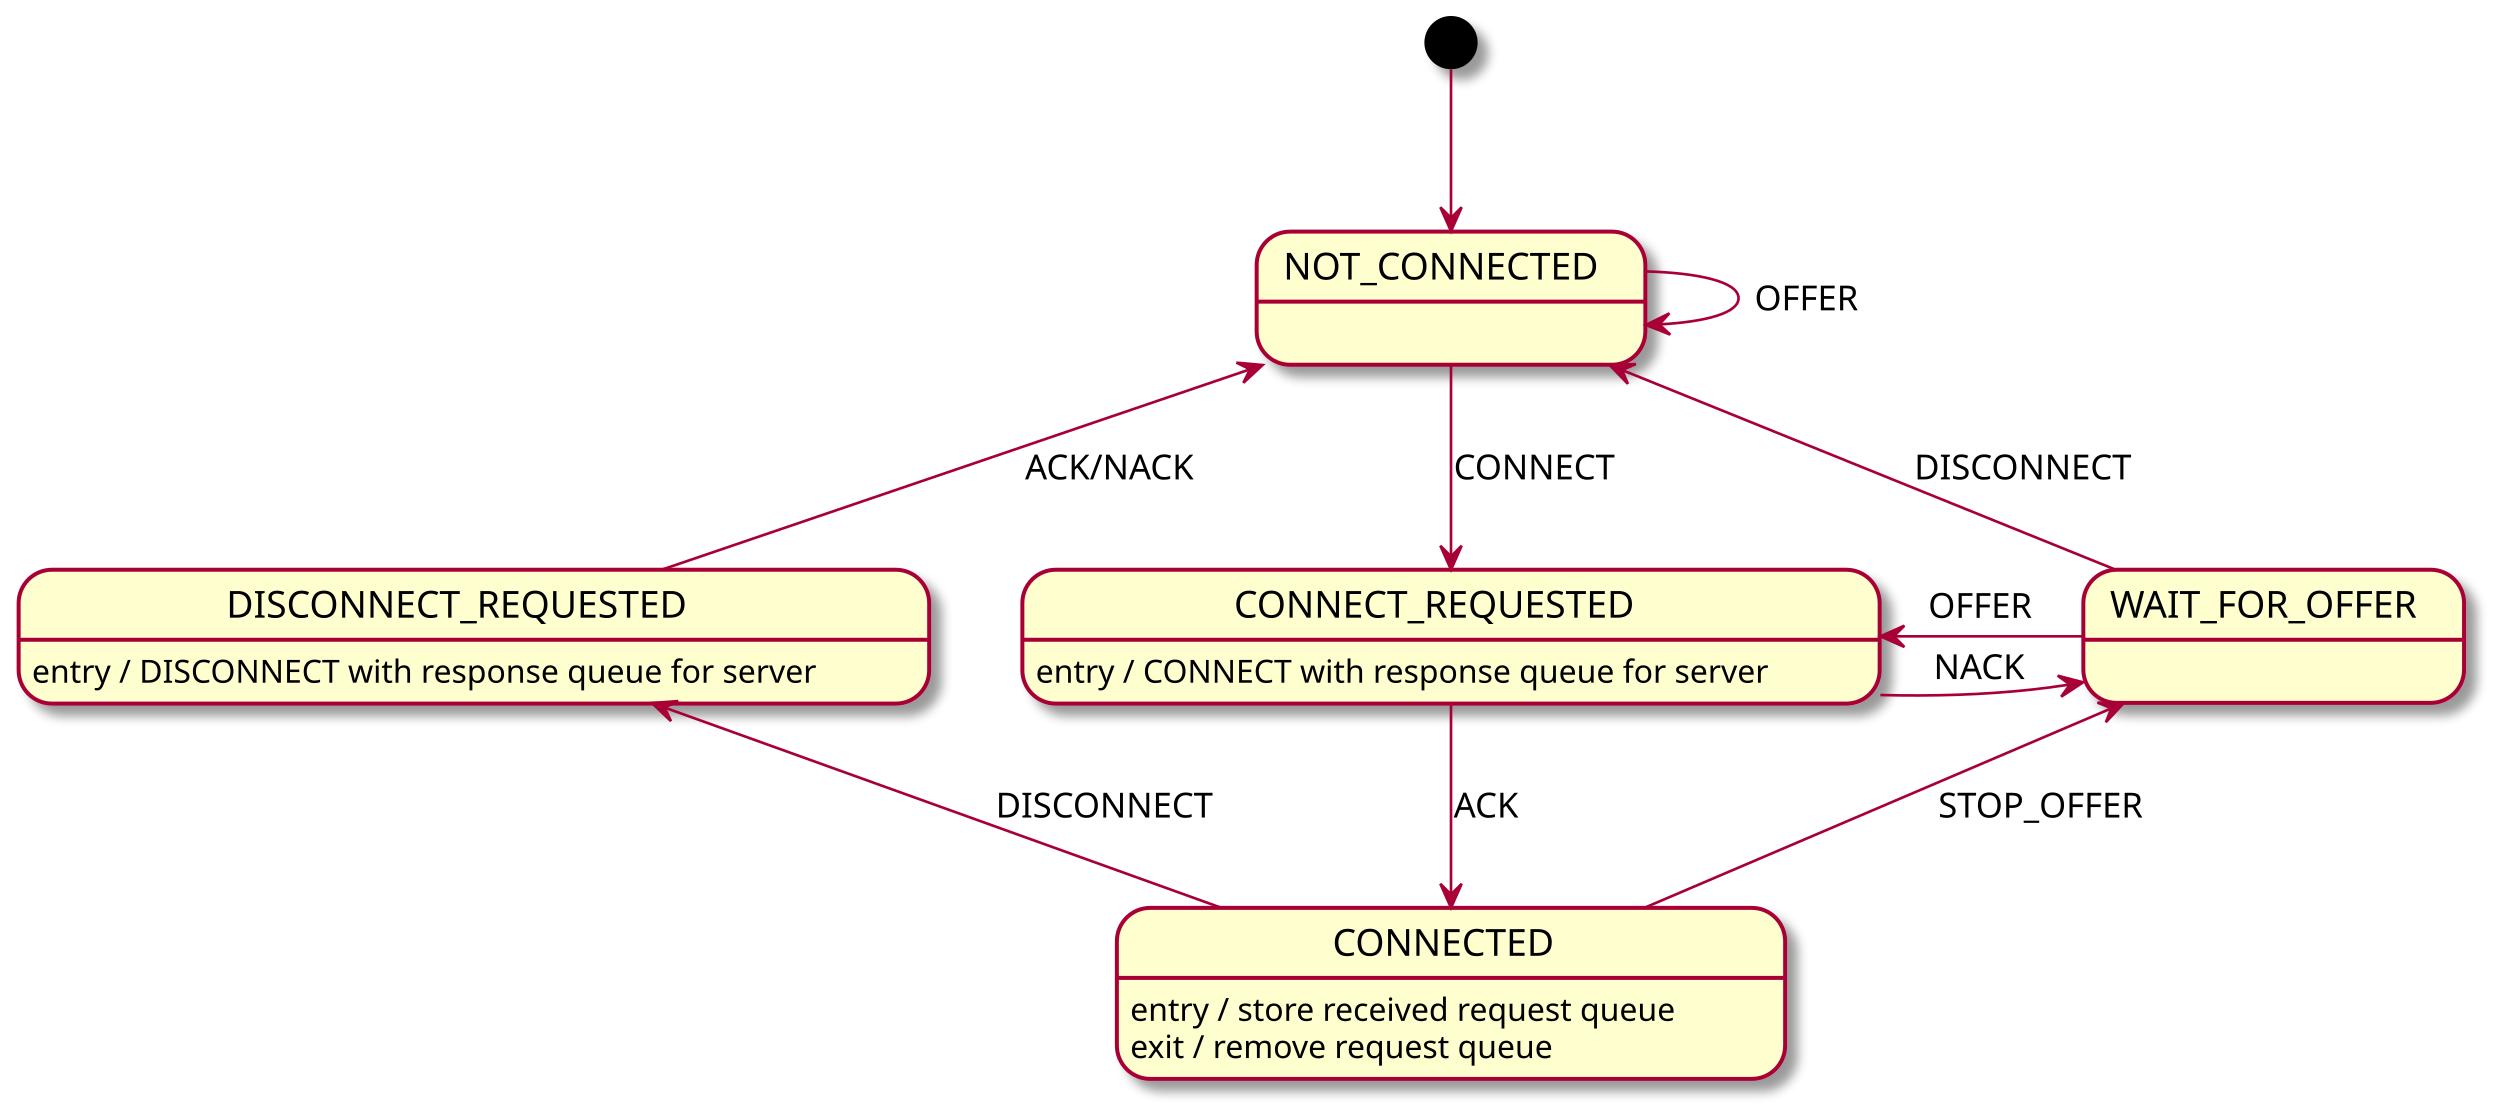
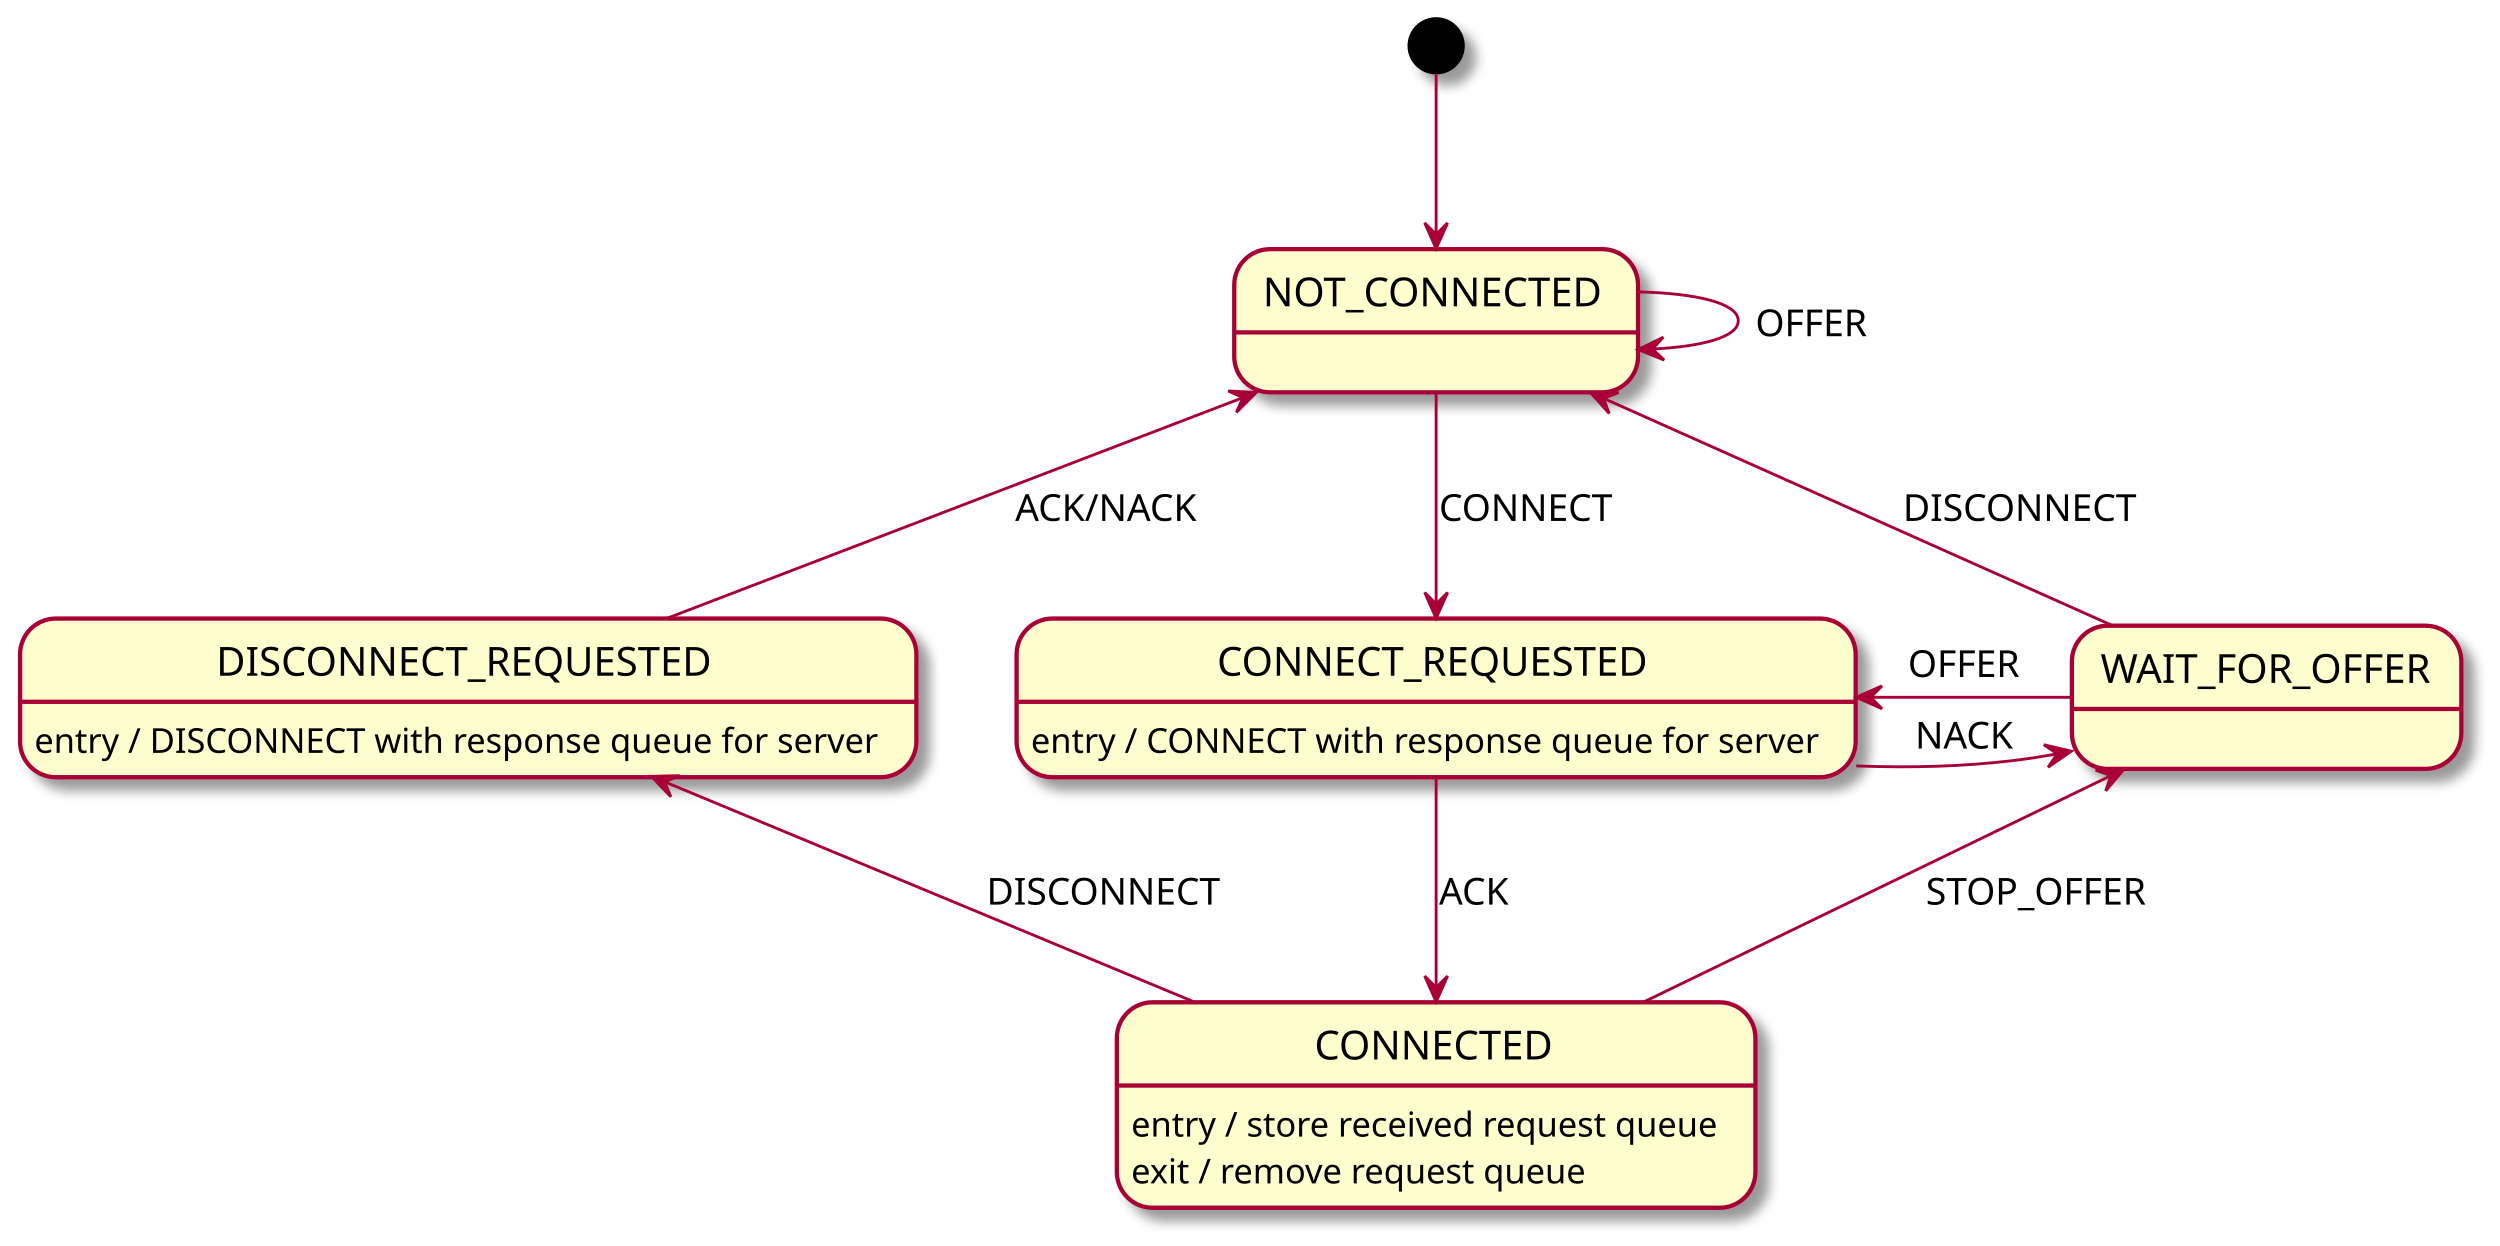
- <svg xmlns="http://www.w3.org/2000/svg" contentScriptType="application/ecmascript" contentStyleType="text/css" height="419px" preserveAspectRatio="none" style="width:939px;height:419px;background:#EEEBDC;" version="1.1" viewBox="0 0 939 419" width="939px" zoomAndPan="magnify">
+ <svg xmlns="http://www.w3.org/2000/svg" contentScriptType="application/ecmascript" contentStyleType="text/css" height="435px" preserveAspectRatio="none" style="width:873px;height:435px;background:#EEEBDC;" version="1.1" viewBox="0 0 873 435" width="873px" zoomAndPan="magnify">
  <defs>
    <filter height="300%" id="fhrxfriopw9l9" width="300%" x="-1" y="-1">
      <feGaussianBlur result="blurOut" stdDeviation="2.0" />
      <feColorMatrix in="blurOut" result="blurOut2" type="matrix" values="0 0 0 0 0 0 0 0 0 0 0 0 0 0 0 0 0 0 .4 0" />
      <feOffset dx="4.0" dy="4.0" in="blurOut2" result="blurOut3" />
      <feBlend in="SourceGraphic" in2="blurOut3" mode="normal" />
    </filter>
  </defs>
  <g>
-     <ellipse cx="545" cy="16" fill="#000000" filter="url(#fhrxfriopw9l9)" rx="10" ry="10" style="stroke:none;stroke-width:1.0;" />
+     <ellipse cx="501.5" cy="16" fill="#000000" filter="url(#fhrxfriopw9l9)" rx="10" ry="10" style="stroke:none;stroke-width:1.0;" />
    <g id="NOT_CONNECTED">
-       <rect fill="#FEFECE" filter="url(#fhrxfriopw9l9)" height="50" rx="12.5" ry="12.5" style="stroke:#A80036;stroke-width:1.5;" width="146" x="472" y="87" />
-       <line style="stroke:#A80036;stroke-width:1.5;" x1="472" x2="618" y1="113.297" y2="113.297" />
-       <text fill="#000000" font-family="sans-serif" font-size="14" lengthAdjust="spacing" textLength="126" x="482" y="104.995">NOT_CONNECTED</text>
+       <rect fill="#FEFECE" filter="url(#fhrxfriopw9l9)" height="50" rx="12.5" ry="12.5" style="stroke:#A80036;stroke-width:1.5;" width="141" x="431" y="87" />
+       <line style="stroke:#A80036;stroke-width:1.5;" x1="431" x2="572" y1="116.068" y2="116.068" />
+       <text fill="#000000" font-family="sans-serif" font-size="14" lengthAdjust="spacing" textLength="121" x="441" y="106.966">NOT_CONNECTED</text>
    </g>
    <g id="CONNECT_REQUESTED">
-       <rect fill="#FEFECE" filter="url(#fhrxfriopw9l9)" height="50.266" rx="12.5" ry="12.5" style="stroke:#A80036;stroke-width:1.5;" width="322" x="384" y="214" />
-       <line style="stroke:#A80036;stroke-width:1.5;" x1="384" x2="706" y1="240.297" y2="240.297" />
-       <text fill="#000000" font-family="sans-serif" font-size="14" lengthAdjust="spacing" textLength="163" x="463.5" y="231.995">CONNECT_REQUESTED</text>
-       <text fill="#000000" font-family="sans-serif" font-size="12" lengthAdjust="spacing" textLength="302" x="389" y="256.435">entry / CONNECT with response queue for server</text>
+       <rect fill="#FEFECE" filter="url(#fhrxfriopw9l9)" height="55.412" rx="12.5" ry="12.5" style="stroke:#A80036;stroke-width:1.5;" width="293" x="355" y="216" />
+       <line style="stroke:#A80036;stroke-width:1.5;" x1="355" x2="648" y1="245.068" y2="245.068" />
+       <text fill="#000000" font-family="sans-serif" font-size="14" lengthAdjust="spacing" textLength="153" x="425" y="235.966">CONNECT_REQUESTED</text>
+       <text fill="#000000" font-family="sans-serif" font-size="12" lengthAdjust="spacing" textLength="273" x="360" y="262.896">entry / CONNECT with response queue for server</text>
    </g>
    <g id="CONNECTED">
-       <rect fill="#FEFECE" filter="url(#fhrxfriopw9l9)" height="64.234" rx="12.5" ry="12.5" style="stroke:#A80036;stroke-width:1.5;" width="251" x="419.5" y="341" />
-       <line style="stroke:#A80036;stroke-width:1.5;" x1="419.5" x2="670.5" y1="367.297" y2="367.297" />
-       <text fill="#000000" font-family="sans-serif" font-size="14" lengthAdjust="spacing" textLength="89" x="500.5" y="358.995">CONNECTED</text>
-       <text fill="#000000" font-family="sans-serif" font-size="12" lengthAdjust="spacing" textLength="231" x="424.5" y="383.435">entry / store received request queue</text>
-       <text fill="#000000" font-family="sans-serif" font-size="12" lengthAdjust="spacing" textLength="177" x="424.5" y="397.404">exit / remove request queue</text>
+       <rect fill="#FEFECE" filter="url(#fhrxfriopw9l9)" height="71.756" rx="12.5" ry="12.5" style="stroke:#A80036;stroke-width:1.5;" width="223" x="390" y="350" />
+       <line style="stroke:#A80036;stroke-width:1.5;" x1="390" x2="613" y1="379.068" y2="379.068" />
+       <text fill="#000000" font-family="sans-serif" font-size="14" lengthAdjust="spacing" textLength="85" x="459" y="369.966">CONNECTED</text>
+       <text fill="#000000" font-family="sans-serif" font-size="12" lengthAdjust="spacing" textLength="203" x="395" y="396.896">entry / store received request queue</text>
+       <text fill="#000000" font-family="sans-serif" font-size="12" lengthAdjust="spacing" textLength="157" x="395" y="413.24">exit / remove request queue</text>
    </g>
    <g id="WAIT_FOR_OFFER">
-       <rect fill="#FEFECE" filter="url(#fhrxfriopw9l9)" height="50" rx="12.5" ry="12.5" style="stroke:#A80036;stroke-width:1.5;" width="143" x="782.5" y="214" />
-       <line style="stroke:#A80036;stroke-width:1.5;" x1="782.5" x2="925.5" y1="240.297" y2="240.297" />
-       <text fill="#000000" font-family="sans-serif" font-size="14" lengthAdjust="spacing" textLength="123" x="792.5" y="231.995">WAIT_FOR_OFFER</text>
+       <rect fill="#FEFECE" filter="url(#fhrxfriopw9l9)" height="50" rx="12.5" ry="12.5" style="stroke:#A80036;stroke-width:1.5;" width="136" x="723.5" y="218.5" />
+       <line style="stroke:#A80036;stroke-width:1.5;" x1="723.5" x2="859.5" y1="247.568" y2="247.568" />
+       <text fill="#000000" font-family="sans-serif" font-size="14" lengthAdjust="spacing" textLength="116" x="733.5" y="238.466">WAIT_FOR_OFFER</text>
    </g>
    <g id="DISCONNECT_REQUESTED">
-       <rect fill="#FEFECE" filter="url(#fhrxfriopw9l9)" height="50.266" rx="12.5" ry="12.5" style="stroke:#A80036;stroke-width:1.5;" width="342" x="7" y="214" />
-       <line style="stroke:#A80036;stroke-width:1.5;" x1="7" x2="349" y1="240.297" y2="240.297" />
-       <text fill="#000000" font-family="sans-serif" font-size="14" lengthAdjust="spacing" textLength="186" x="85" y="231.995">DISCONNECT_REQUESTED</text>
-       <text fill="#000000" font-family="sans-serif" font-size="12" lengthAdjust="spacing" textLength="322" x="12" y="256.435">entry / DISCONNECT with response queue for server</text>
+       <rect fill="#FEFECE" filter="url(#fhrxfriopw9l9)" height="55.412" rx="12.5" ry="12.5" style="stroke:#A80036;stroke-width:1.5;" width="313" x="7" y="216" />
+       <line style="stroke:#A80036;stroke-width:1.5;" x1="7" x2="320" y1="245.068" y2="245.068" />
+       <text fill="#000000" font-family="sans-serif" font-size="14" lengthAdjust="spacing" textLength="176" x="75.5" y="235.966">DISCONNECT_REQUESTED</text>
+       <text fill="#000000" font-family="sans-serif" font-size="12" lengthAdjust="spacing" textLength="293" x="12" y="262.896">entry / DISCONNECT with response queue for server</text>
    </g>
-     <path d="M545,26.01 C545,38.7 545,62.41 545,81.57 " fill="none" id="*start-to-NOT_CONNECTED" style="stroke:#A80036;stroke-width:1.0;" />
-     <polygon fill="#A80036" points="545,86.84,549,77.84,545,81.84,541,77.84,545,86.84" style="stroke:#A80036;stroke-width:1.0;" />
-     <path d="M545,137.1 C545,157.59 545,187.08 545,208.88 " fill="none" id="NOT_CONNECTED-to-CONNECT_REQUESTED" style="stroke:#A80036;stroke-width:1.0;" />
-     <polygon fill="#A80036" points="545,213.97,549,204.97,545,208.97,541,204.97,545,213.97" style="stroke:#A80036;stroke-width:1.0;" />
-     <text fill="#000000" font-family="sans-serif" font-size="13" lengthAdjust="spacing" textLength="63" x="546" y="180.067">CONNECT</text>
-     <path d="M618.19,101.95 C637.96,102.48 653,105.83 653,112 C653,117.59 640.65,120.87 623.62,121.83 " fill="none" id="NOT_CONNECTED-to-NOT_CONNECTED" style="stroke:#A80036;stroke-width:1.0;" />
-     <polygon fill="#A80036" points="618.19,122.05,627.343,125.686,623.186,121.85,627.022,117.692,618.19,122.05" style="stroke:#A80036;stroke-width:1.0;" />
-     <text fill="#000000" font-family="sans-serif" font-size="13" lengthAdjust="spacing" textLength="40" x="659" y="116.567">OFFER</text>
-     <path d="M545,264.21 C545,284.28 545,313.1 545,335.89 " fill="none" id="CONNECT_REQUESTED-to-CONNECTED" style="stroke:#A80036;stroke-width:1.0;" />
-     <polygon fill="#A80036" points="545,340.95,549,331.95,545,335.95,541,331.95,545,340.95" style="stroke:#A80036;stroke-width:1.0;" />
-     <text fill="#000000" font-family="sans-serif" font-size="13" lengthAdjust="spacing" textLength="26" x="546" y="307.067">ACK</text>
-     <path d="M706.26,261.05 C725.48,261.53 744.81,261.01 763.25,259 C767.84,258.5 772.55,257.86 777.27,257.12 " fill="none" id="CONNECT_REQUESTED-to-WAIT_FOR_OFFER" style="stroke:#A80036;stroke-width:1.0;" />
-     <polygon fill="#A80036" points="782.41,256.28,772.88,253.796,777.476,257.093,774.18,261.69,782.41,256.28" style="stroke:#A80036;stroke-width:1.0;" />
-     <text fill="#000000" font-family="sans-serif" font-size="13" lengthAdjust="spacing" textLength="36" x="726.25" y="255.067">NACK</text>
-     <path d="M711.59,239 C736.41,239 760.81,239 782.2,239 " fill="none" id="CONNECT_REQUESTED-backto-WAIT_FOR_OFFER" style="stroke:#A80036;stroke-width:1.0;" />
-     <polygon fill="#A80036" points="706.29,239,715.29,243,711.29,239,715.29,235,706.29,239" style="stroke:#A80036;stroke-width:1.0;" />
-     <text fill="#000000" font-family="sans-serif" font-size="13" lengthAdjust="spacing" textLength="40" x="724.25" y="232.067">OFFER</text>
-     <path d="M609.45,139.07 C664,161.14 741.55,192.51 794.6,213.97 " fill="none" id="NOT_CONNECTED-backto-WAIT_FOR_OFFER" style="stroke:#A80036;stroke-width:1.0;" />
-     <polygon fill="#A80036" points="604.58,137.1,611.432,144.175,609.217,138.969,614.423,136.755,604.58,137.1" style="stroke:#A80036;stroke-width:1.0;" />
-     <text fill="#000000" font-family="sans-serif" font-size="13" lengthAdjust="spacing" textLength="85" x="719" y="180.067">DISCONNECT</text>
-     <path d="M792.88,266.11 C742.57,287.6 671.12,318.12 617.85,340.88 " fill="none" id="WAIT_FOR_OFFER-backto-CONNECTED" style="stroke:#A80036;stroke-width:1.0;" />
-     <polygon fill="#A80036" points="797.68,264.06,787.832,263.903,793.079,266.017,790.964,271.264,797.68,264.06" style="stroke:#A80036;stroke-width:1.0;" />
-     <text fill="#000000" font-family="sans-serif" font-size="13" lengthAdjust="spacing" textLength="81" x="728" y="307.067">STOP_OFFER</text>
-     <path d="M249.87,265.85 C309.66,287.35 394.95,318.03 458.48,340.88 " fill="none" id="DISCONNECT_REQUESTED-backto-CONNECTED" style="stroke:#A80036;stroke-width:1.0;" />
-     <polygon fill="#A80036" points="244.89,264.06,252.018,270.857,249.598,265.743,254.711,263.324,244.89,264.06" style="stroke:#A80036;stroke-width:1.0;" />
-     <text fill="#000000" font-family="sans-serif" font-size="13" lengthAdjust="spacing" textLength="85" x="374" y="307.067">DISCONNECT</text>
-     <path d="M469.23,138.81 C404.41,160.89 311.81,192.42 248.54,213.97 " fill="none" id="NOT_CONNECTED-backto-DISCONNECT_REQUESTED" style="stroke:#A80036;stroke-width:1.0;" />
-     <polygon fill="#A80036" points="474.24,137.1,464.43,136.222,469.508,138.715,467.015,143.793,474.24,137.1" style="stroke:#A80036;stroke-width:1.0;" />
-     <text fill="#000000" font-family="sans-serif" font-size="13" lengthAdjust="spacing" textLength="66" x="385" y="180.067">ACK/NACK</text>
+     <path d="M501.5,26.01 C501.5,38.7 501.5,62.41 501.5,81.57 " fill="none" id="*start-to-NOT_CONNECTED" style="stroke:#A80036;stroke-width:1.0;" />
+     <polygon fill="#A80036" points="501.5,86.84,505.5,77.84,501.5,81.84,497.5,77.84,501.5,86.84" style="stroke:#A80036;stroke-width:1.0;" />
+     <path d="M501.5,137.05 C501.5,157.86 501.5,188.1 501.5,210.87 " fill="none" id="NOT_CONNECTED-to-CONNECT_REQUESTED" style="stroke:#A80036;stroke-width:1.0;" />
+     <polygon fill="#A80036" points="501.5,215.9,505.5,206.9,501.5,210.9,497.5,206.9,501.5,215.9" style="stroke:#A80036;stroke-width:1.0;" />
+     <text fill="#000000" font-family="sans-serif" font-size="13" lengthAdjust="spacing" textLength="60" x="502.5" y="181.897">CONNECT</text>
+     <path d="M572,101.93 C591.8,102.37 607,105.72 607,112 C607,117.69 594.52,120.98 577.44,121.87 " fill="none" id="NOT_CONNECTED-to-NOT_CONNECTED" style="stroke:#A80036;stroke-width:1.0;" />
+     <polygon fill="#A80036" points="572,122.07,581.142,125.733,576.997,121.884,580.845,117.739,572,122.07" style="stroke:#A80036;stroke-width:1.0;" />
+     <text fill="#000000" font-family="sans-serif" font-size="13" lengthAdjust="spacing" textLength="39" x="613" y="117.397">OFFER</text>
+     <path d="M501.5,271.26 C501.5,291.98 501.5,321.04 501.5,344.59 " fill="none" id="CONNECT_REQUESTED-to-CONNECTED" style="stroke:#A80036;stroke-width:1.0;" />
+     <polygon fill="#A80036" points="501.5,349.83,505.5,340.83,501.5,344.83,497.5,340.83,501.5,349.83" style="stroke:#A80036;stroke-width:1.0;" />
+     <text fill="#000000" font-family="sans-serif" font-size="13" lengthAdjust="spacing" textLength="24" x="502.5" y="315.897">ACK</text>
+     <path d="M648.2,267.46 C666.91,268.17 685.78,267.72 703.75,265.5 C708.54,264.91 713.45,264.14 718.38,263.25 " fill="none" id="CONNECT_REQUESTED-to-WAIT_FOR_OFFER" style="stroke:#A80036;stroke-width:1.0;" />
+     <polygon fill="#A80036" points="723.3,262.32,713.714,260.061,718.387,263.248,715.199,267.921,723.3,262.32" style="stroke:#A80036;stroke-width:1.0;" />
+     <text fill="#000000" font-family="sans-serif" font-size="13" lengthAdjust="spacing" textLength="34" x="668.75" y="261.397">NACK</text>
+     <path d="M653.43,243.5 C677.93,243.5 702.17,243.5 723.34,243.5 " fill="none" id="CONNECT_REQUESTED-backto-WAIT_FOR_OFFER" style="stroke:#A80036;stroke-width:1.0;" />
+     <polygon fill="#A80036" points="648.2,243.5,657.2,247.5,653.2,243.5,657.2,239.5,648.2,243.5" style="stroke:#A80036;stroke-width:1.0;" />
+     <text fill="#000000" font-family="sans-serif" font-size="13" lengthAdjust="spacing" textLength="39" x="666.25" y="236.397">OFFER</text>
+     <path d="M560,139.12 C611.85,162.28 686.96,195.82 737.43,218.35 " fill="none" id="NOT_CONNECTED-backto-WAIT_FOR_OFFER" style="stroke:#A80036;stroke-width:1.0;" />
+     <polygon fill="#A80036" points="555.37,137.05,561.946,144.381,559.933,139.095,565.219,137.082,555.37,137.05" style="stroke:#A80036;stroke-width:1.0;" />
+     <text fill="#000000" font-family="sans-serif" font-size="13" lengthAdjust="spacing" textLength="80" x="664.5" y="181.897">DISCONNECT</text>
+     <path d="M736.97,270.92 C690.83,293.27 624.33,325.49 573.77,349.99 " fill="none" id="WAIT_FOR_OFFER-backto-CONNECTED" style="stroke:#A80036;stroke-width:1.0;" />
+     <polygon fill="#A80036" points="741.65,268.65,731.807,268.984,737.153,270.834,735.302,276.18,741.65,268.65" style="stroke:#A80036;stroke-width:1.0;" />
+     <text fill="#000000" font-family="sans-serif" font-size="13" lengthAdjust="spacing" textLength="77" x="672.5" y="315.897">STOP_OFFER</text>
+     <path d="M232.25,273.08 C285.66,295.28 359.99,326.18 417.02,349.88 " fill="none" id="DISCONNECT_REQUESTED-backto-CONNECTED" style="stroke:#A80036;stroke-width:1.0;" />
+     <polygon fill="#A80036" points="227.47,271.09,234.25,278.233,232.088,273.006,237.316,270.844,227.47,271.09" style="stroke:#A80036;stroke-width:1.0;" />
+     <text fill="#000000" font-family="sans-serif" font-size="13" lengthAdjust="spacing" textLength="80" x="344.5" y="315.897">DISCONNECT</text>
+     <path d="M433.86,138.91 C375.57,161.25 291.75,193.36 232.94,215.9 " fill="none" id="NOT_CONNECTED-backto-DISCONNECT_REQUESTED" style="stroke:#A80036;stroke-width:1.0;" />
+     <polygon fill="#A80036" points="438.72,137.05,428.885,136.527,434.05,138.835,431.741,144,438.72,137.05" style="stroke:#A80036;stroke-width:1.0;" />
+     <text fill="#000000" font-family="sans-serif" font-size="13" lengthAdjust="spacing" textLength="63" x="354.5" y="181.897">ACK/NACK</text>
  </g>
</svg>
